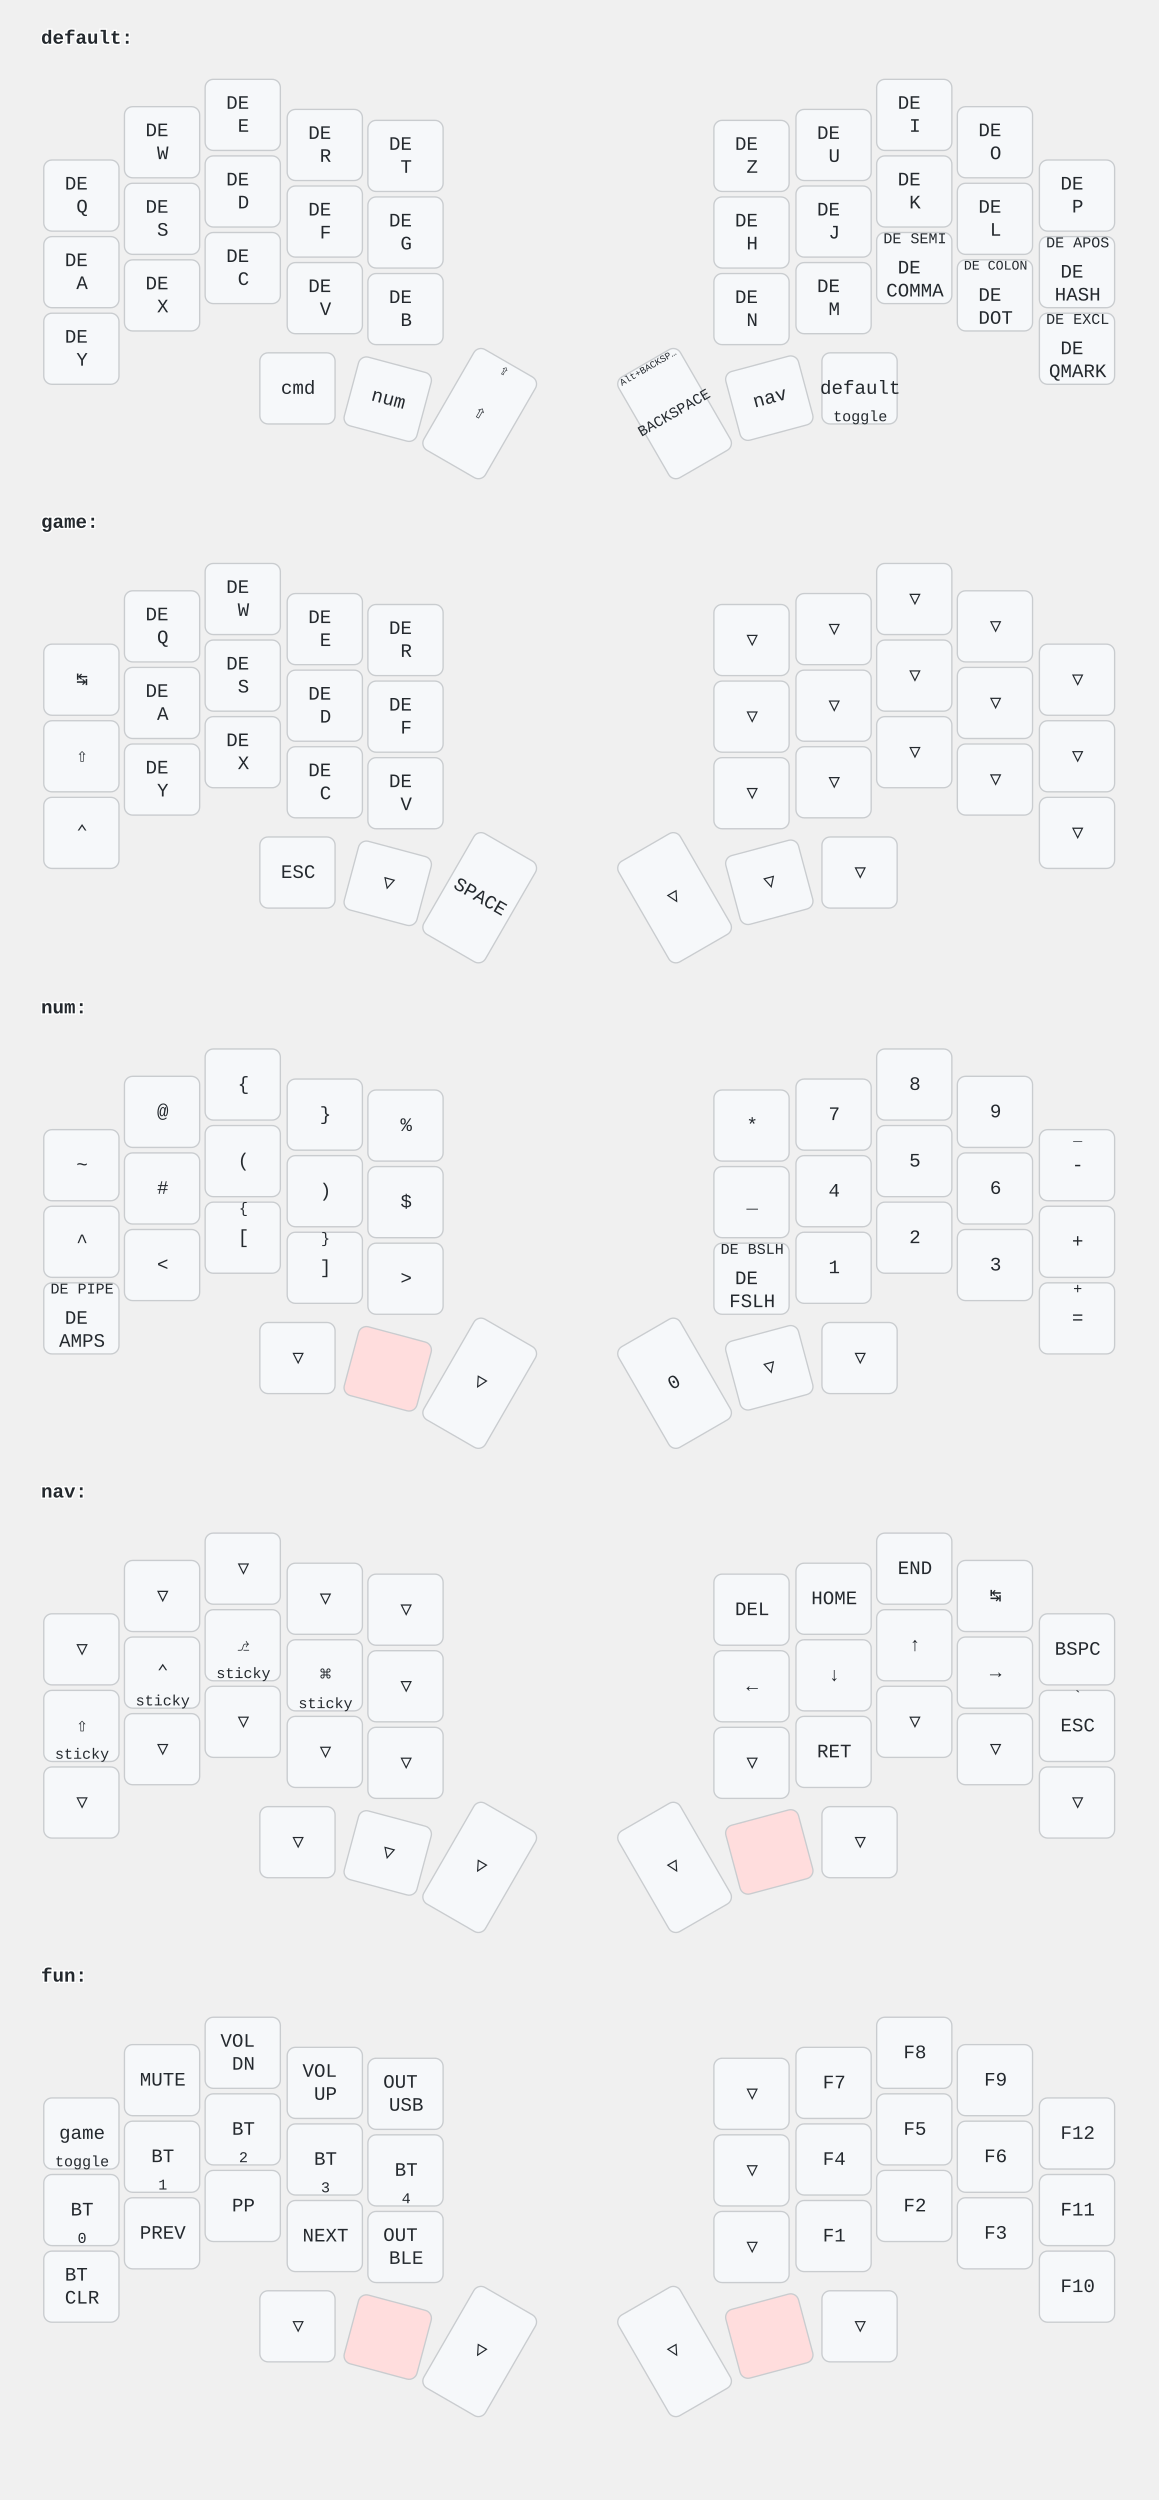
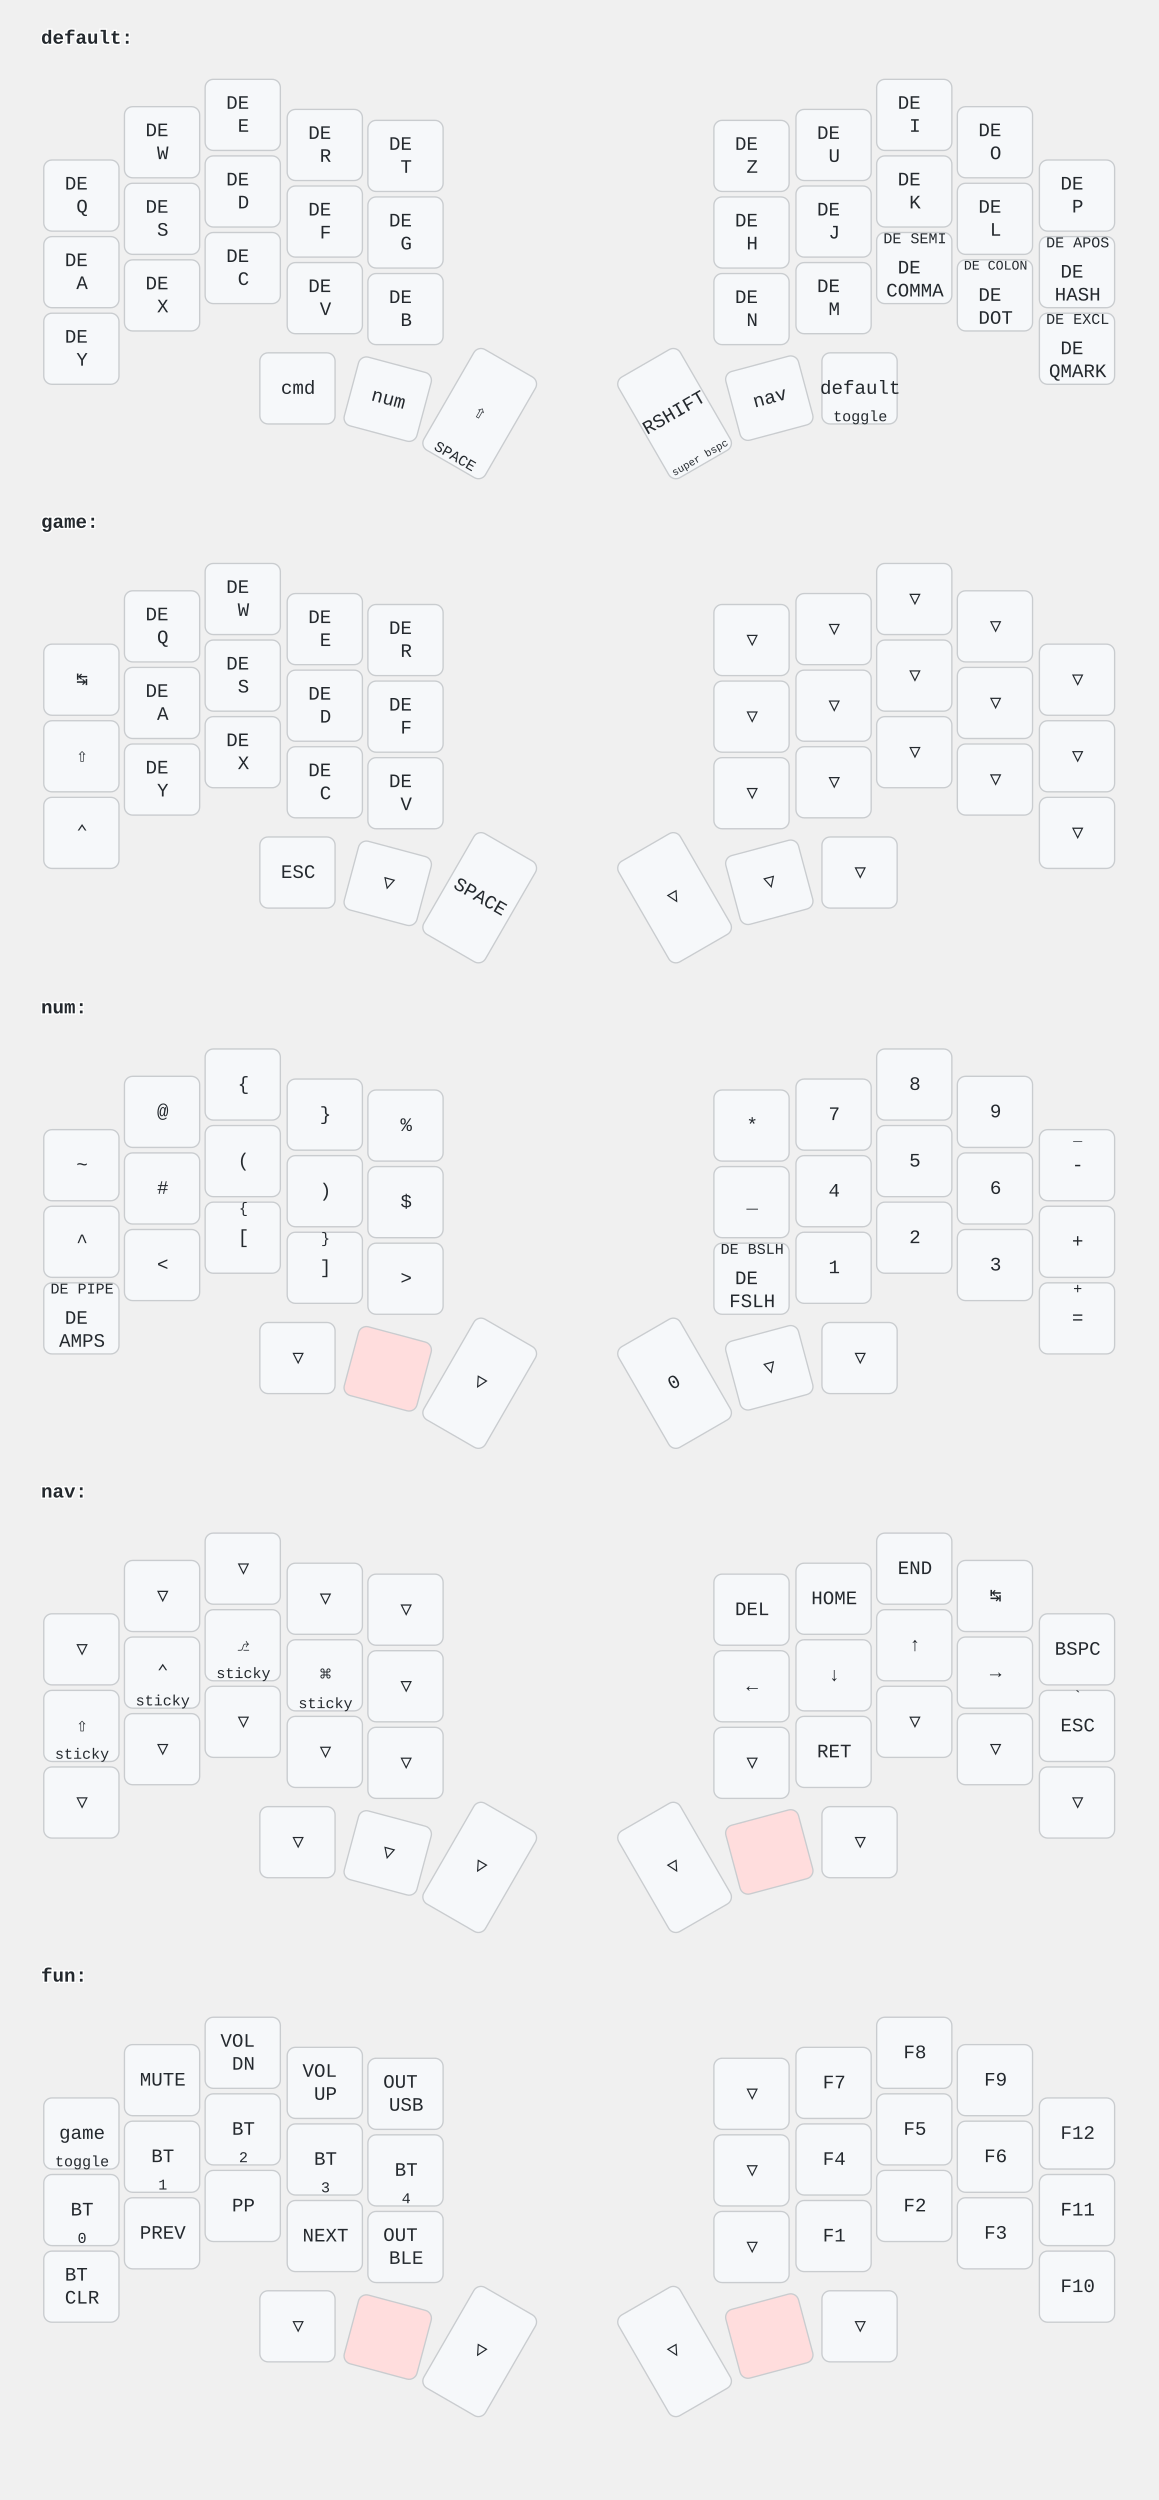
<svg xmlns="http://www.w3.org/2000/svg" width="847" height="1828" viewBox="0 0 847 1828" class="keymap">
  <style>/* font and background color specifications */
svg {
    font-family: SFMono-Regular,Consolas,Liberation Mono,Menlo,monospace;
    font-size: 14px;
    font-kerning: normal;
    text-rendering: optimizeLegibility;
    fill: #24292e;
}

/* default key styling */
rect {
    fill: #f6f8fa;
    stroke: #c9cccf;
    stroke-width: 1;
}

/* color accent for combo boxes */
rect.combo {
    fill: #cdf;
}

/* color accent for held keys */
rect.held, rect.combo.held {
    fill: #fdd;
}

/* color accent for ghost (optional) keys */
rect.ghost, rect.combo.ghost {
    fill: #ddd;
}

text {
    text-anchor: middle;
    dominant-baseline: middle;
}

/* styling for layer labels */
text.label {
    font-weight: bold;
    text-anchor: start;
    stroke: white;
    stroke-width: 2;
    paint-order: stroke;
}

/* styling for combo tap, and key hold/shifted label text */
text.combo, text.hold, text.shifted {
    font-size: 11px;
}

text.hold {
    text-anchor: middle;
    dominant-baseline: auto;
}

text.shifted {
    text-anchor: middle;
    dominant-baseline: hanging;
}

/* styling for hold/shifted label text in combo box */
text.combo.hold, text.combo.shifted {
    font-size: 8px;
}

/* styling for combo dendrons */
path {
    stroke-width: 1;
    stroke: gray;
    fill: none;
}
</style>
  <g transform="translate(30, 0)" class="layer-default">
    <text x="0" y="28" class="label" id="default">default:</text>
    <g transform="translate(0, 56)">
      <g transform="translate(30, 87)" class="key keypos-0">
        <rect rx="6" ry="6" x="-28" y="-26" width="55" height="52" class="key" />
        <text x="0" y="0" class="key tap">
          <tspan x="0" dy="-0.6em">DE</tspan>
          <tspan x="0" dy="1.2em">Q</tspan>
        </text>
      </g>
      <g transform="translate(89, 48)" class="key keypos-1">
        <rect rx="6" ry="6" x="-28" y="-26" width="55" height="52" class="key" />
        <text x="0" y="0" class="key tap">
          <tspan x="0" dy="-0.6em">DE</tspan>
          <tspan x="0" dy="1.2em">W</tspan>
        </text>
      </g>
      <g transform="translate(148, 28)" class="key keypos-2">
        <rect rx="6" ry="6" x="-28" y="-26" width="55" height="52" class="key" />
        <text x="0" y="0" class="key tap">
          <tspan x="0" dy="-0.6em">DE</tspan>
          <tspan x="0" dy="1.2em">E</tspan>
        </text>
      </g>
      <g transform="translate(208, 50)" class="key keypos-3">
        <rect rx="6" ry="6" x="-28" y="-26" width="55" height="52" class="key" />
        <text x="0" y="0" class="key tap">
          <tspan x="0" dy="-0.6em">DE</tspan>
          <tspan x="0" dy="1.2em">R</tspan>
        </text>
      </g>
      <g transform="translate(267, 58)" class="key keypos-4">
        <rect rx="6" ry="6" x="-28" y="-26" width="55" height="52" class="key" />
        <text x="0" y="0" class="key tap">
          <tspan x="0" dy="-0.6em">DE</tspan>
          <tspan x="0" dy="1.2em">T</tspan>
        </text>
      </g>
      <g transform="translate(520, 58)" class="key keypos-5">
        <rect rx="6" ry="6" x="-28" y="-26" width="55" height="52" class="key" />
        <text x="0" y="0" class="key tap">
          <tspan x="0" dy="-0.6em">DE</tspan>
          <tspan x="0" dy="1.2em">Z</tspan>
        </text>
      </g>
      <g transform="translate(580, 50)" class="key keypos-6">
        <rect rx="6" ry="6" x="-28" y="-26" width="55" height="52" class="key" />
        <text x="0" y="0" class="key tap">
          <tspan x="0" dy="-0.6em">DE</tspan>
          <tspan x="0" dy="1.2em">U</tspan>
        </text>
      </g>
      <g transform="translate(639, 28)" class="key keypos-7">
        <rect rx="6" ry="6" x="-28" y="-26" width="55" height="52" class="key" />
        <text x="0" y="0" class="key tap">
          <tspan x="0" dy="-0.6em">DE</tspan>
          <tspan x="0" dy="1.2em">I</tspan>
        </text>
      </g>
      <g transform="translate(698, 48)" class="key keypos-8">
        <rect rx="6" ry="6" x="-28" y="-26" width="55" height="52" class="key" />
        <text x="0" y="0" class="key tap">
          <tspan x="0" dy="-0.6em">DE</tspan>
          <tspan x="0" dy="1.2em">O</tspan>
        </text>
      </g>
      <g transform="translate(758, 87)" class="key keypos-9">
        <rect rx="6" ry="6" x="-28" y="-26" width="55" height="52" class="key" />
        <text x="0" y="0" class="key tap">
          <tspan x="0" dy="-0.6em">DE</tspan>
          <tspan x="0" dy="1.2em">P</tspan>
        </text>
      </g>
      <g transform="translate(30, 143)" class="key keypos-10">
        <rect rx="6" ry="6" x="-28" y="-26" width="55" height="52" class="key" />
        <text x="0" y="0" class="key tap">
          <tspan x="0" dy="-0.6em">DE</tspan>
          <tspan x="0" dy="1.2em">A</tspan>
        </text>
      </g>
      <g transform="translate(89, 104)" class="key keypos-11">
        <rect rx="6" ry="6" x="-28" y="-26" width="55" height="52" class="key" />
        <text x="0" y="0" class="key tap">
          <tspan x="0" dy="-0.6em">DE</tspan>
          <tspan x="0" dy="1.2em">S</tspan>
        </text>
      </g>
      <g transform="translate(148, 84)" class="key keypos-12">
        <rect rx="6" ry="6" x="-28" y="-26" width="55" height="52" class="key" />
        <text x="0" y="0" class="key tap">
          <tspan x="0" dy="-0.6em">DE</tspan>
          <tspan x="0" dy="1.2em">D</tspan>
        </text>
      </g>
      <g transform="translate(208, 106)" class="key keypos-13">
        <rect rx="6" ry="6" x="-28" y="-26" width="55" height="52" class="key" />
        <text x="0" y="0" class="key tap">
          <tspan x="0" dy="-0.6em">DE</tspan>
          <tspan x="0" dy="1.2em">F</tspan>
        </text>
      </g>
      <g transform="translate(267, 114)" class="key keypos-14">
        <rect rx="6" ry="6" x="-28" y="-26" width="55" height="52" class="key" />
        <text x="0" y="0" class="key tap">
          <tspan x="0" dy="-0.6em">DE</tspan>
          <tspan x="0" dy="1.2em">G</tspan>
        </text>
      </g>
      <g transform="translate(520, 114)" class="key keypos-15">
        <rect rx="6" ry="6" x="-28" y="-26" width="55" height="52" class="key" />
        <text x="0" y="0" class="key tap">
          <tspan x="0" dy="-0.6em">DE</tspan>
          <tspan x="0" dy="1.2em">H</tspan>
        </text>
      </g>
      <g transform="translate(580, 106)" class="key keypos-16">
        <rect rx="6" ry="6" x="-28" y="-26" width="55" height="52" class="key" />
        <text x="0" y="0" class="key tap">
          <tspan x="0" dy="-0.6em">DE</tspan>
          <tspan x="0" dy="1.2em">J</tspan>
        </text>
      </g>
      <g transform="translate(639, 84)" class="key keypos-17">
        <rect rx="6" ry="6" x="-28" y="-26" width="55" height="52" class="key" />
        <text x="0" y="0" class="key tap">
          <tspan x="0" dy="-0.6em">DE</tspan>
          <tspan x="0" dy="1.2em">K</tspan>
        </text>
      </g>
      <g transform="translate(698, 104)" class="key keypos-18">
        <rect rx="6" ry="6" x="-28" y="-26" width="55" height="52" class="key" />
        <text x="0" y="0" class="key tap">
          <tspan x="0" dy="-0.6em">DE</tspan>
          <tspan x="0" dy="1.2em">L</tspan>
        </text>
      </g>
      <g transform="translate(758, 143)" class="key keypos-19">
        <rect rx="6" ry="6" x="-28" y="-26" width="55" height="52" class="key" />
        <text x="0" y="0" class="key tap">
          <tspan x="0" dy="-0.0em">DE</tspan>
          <tspan x="0" dy="1.2em">HASH</tspan>
        </text>
        <text x="0" y="-24" class="key shifted">DE APOS</text>
      </g>
      <g transform="translate(30, 199)" class="key keypos-20">
        <rect rx="6" ry="6" x="-28" y="-26" width="55" height="52" class="key" />
        <text x="0" y="0" class="key tap">
          <tspan x="0" dy="-0.6em">DE</tspan>
          <tspan x="0" dy="1.2em">Y</tspan>
        </text>
      </g>
      <g transform="translate(89, 160)" class="key keypos-21">
        <rect rx="6" ry="6" x="-28" y="-26" width="55" height="52" class="key" />
        <text x="0" y="0" class="key tap">
          <tspan x="0" dy="-0.6em">DE</tspan>
          <tspan x="0" dy="1.2em">X</tspan>
        </text>
      </g>
      <g transform="translate(148, 140)" class="key keypos-22">
        <rect rx="6" ry="6" x="-28" y="-26" width="55" height="52" class="key" />
        <text x="0" y="0" class="key tap">
          <tspan x="0" dy="-0.6em">DE</tspan>
          <tspan x="0" dy="1.2em">C</tspan>
        </text>
      </g>
      <g transform="translate(208, 162)" class="key keypos-23">
        <rect rx="6" ry="6" x="-28" y="-26" width="55" height="52" class="key" />
        <text x="0" y="0" class="key tap">
          <tspan x="0" dy="-0.6em">DE</tspan>
          <tspan x="0" dy="1.2em">V</tspan>
        </text>
      </g>
      <g transform="translate(267, 170)" class="key keypos-24">
        <rect rx="6" ry="6" x="-28" y="-26" width="55" height="52" class="key" />
        <text x="0" y="0" class="key tap">
          <tspan x="0" dy="-0.6em">DE</tspan>
          <tspan x="0" dy="1.2em">B</tspan>
        </text>
      </g>
      <g transform="translate(520, 170)" class="key keypos-25">
        <rect rx="6" ry="6" x="-28" y="-26" width="55" height="52" class="key" />
        <text x="0" y="0" class="key tap">
          <tspan x="0" dy="-0.6em">DE</tspan>
          <tspan x="0" dy="1.2em">N</tspan>
        </text>
      </g>
      <g transform="translate(580, 162)" class="key keypos-26">
        <rect rx="6" ry="6" x="-28" y="-26" width="55" height="52" class="key" />
        <text x="0" y="0" class="key tap">
          <tspan x="0" dy="-0.6em">DE</tspan>
          <tspan x="0" dy="1.2em">M</tspan>
        </text>
      </g>
      <g transform="translate(639, 140)" class="key keypos-27">
        <rect rx="6" ry="6" x="-28" y="-26" width="55" height="52" class="key" />
        <text x="0" y="0" class="key tap">
          <tspan x="0" dy="-0.0em">DE</tspan>
          <tspan x="0" dy="1.2em">COMMA</tspan>
        </text>
        <text x="0" y="-24" class="key shifted">DE SEMI</text>
      </g>
      <g transform="translate(698, 160)" class="key keypos-28">
        <rect rx="6" ry="6" x="-28" y="-26" width="55" height="52" class="key" />
        <text x="0" y="0" class="key tap">
          <tspan x="0" dy="-0.0em">DE</tspan>
          <tspan x="0" dy="1.2em">DOT</tspan>
        </text>
        <text x="0" y="-24" class="key shifted">
          <tspan style="font-size: 88%">DE COLON</tspan>
        </text>
      </g>
      <g transform="translate(758, 199)" class="key keypos-29">
        <rect rx="6" ry="6" x="-28" y="-26" width="55" height="52" class="key" />
        <text x="0" y="0" class="key tap">
          <tspan x="0" dy="-0.0em">DE</tspan>
          <tspan x="0" dy="1.2em">QMARK</tspan>
        </text>
        <text x="0" y="-24" class="key shifted">DE EXCL</text>
      </g>
      <g transform="translate(188, 228)" class="key keypos-30">
        <rect rx="6" ry="6" x="-28" y="-26" width="55" height="52" class="key" />
        <text x="0" y="0" class="key tap">cmd</text>
      </g>
      <g transform="translate(254, 236) rotate(15.0)" class="key keypos-31">
        <rect rx="6" ry="6" x="-28" y="-26" width="55" height="52" class="key" />
        <a href="#num">
          <text x="0" y="0" class="key tap layer-activator">num</text>
        </a>
      </g>
      <g transform="translate(321, 246) rotate(30.0)" class="key keypos-32">
        <rect rx="6" ry="6" x="-26" y="-42" width="52" height="85" class="key" />
        <text x="0" y="0" class="key tap">⇧</text>
-         <text x="0" y="-40" class="key shifted">⇪</text>
+         <text x="0" y="40" class="key hold">SPACE</text>
      </g>
      <g transform="translate(463, 246) rotate(-30.0)" class="key keypos-33">
        <rect rx="6" ry="6" x="-26" y="-42" width="52" height="85" class="key" />
-         <text x="0" y="0" class="key tap">
-           <tspan style="font-size: 78%">BACKSPACE</tspan>
-         </text>
-         <text x="0" y="-40" class="key shifted">
-           <tspan style="font-size: 64%">Alt+BACKSP…</tspan>
+         <text x="0" y="0" class="key tap">RSHIFT</text>
+         <text x="0" y="40" class="key hold">
+           <tspan style="font-size: 70%">super bspc</tspan>
        </text>
      </g>
      <g transform="translate(533, 235) rotate(-15.0)" class="key keypos-34">
        <rect rx="6" ry="6" x="-28" y="-26" width="55" height="52" class="key" />
        <a href="#nav">
          <text x="0" y="0" class="key tap layer-activator">nav</text>
        </a>
      </g>
      <g transform="translate(599, 228)" class="key keypos-35">
        <rect rx="6" ry="6" x="-28" y="-26" width="55" height="52" class="key" />
        <a href="#default">
          <text x="0" y="0" class="key tap layer-activator">default</text>
        </a>
        <text x="0" y="24" class="key hold">toggle</text>
      </g>
    </g>
  </g>
  <g transform="translate(30, 354)" class="layer-game">
    <text x="0" y="28" class="label" id="game">game:</text>
    <g transform="translate(0, 56)">
      <g transform="translate(30, 87)" class="key keypos-0">
        <rect rx="6" ry="6" x="-28" y="-26" width="55" height="52" class="key" />
        <text x="0" y="0" class="key tap">↹</text>
      </g>
      <g transform="translate(89, 48)" class="key keypos-1">
        <rect rx="6" ry="6" x="-28" y="-26" width="55" height="52" class="key" />
        <text x="0" y="0" class="key tap">
          <tspan x="0" dy="-0.6em">DE</tspan>
          <tspan x="0" dy="1.2em">Q</tspan>
        </text>
      </g>
      <g transform="translate(148, 28)" class="key keypos-2">
        <rect rx="6" ry="6" x="-28" y="-26" width="55" height="52" class="key" />
        <text x="0" y="0" class="key tap">
          <tspan x="0" dy="-0.6em">DE</tspan>
          <tspan x="0" dy="1.2em">W</tspan>
        </text>
      </g>
      <g transform="translate(208, 50)" class="key keypos-3">
        <rect rx="6" ry="6" x="-28" y="-26" width="55" height="52" class="key" />
        <text x="0" y="0" class="key tap">
          <tspan x="0" dy="-0.6em">DE</tspan>
          <tspan x="0" dy="1.2em">E</tspan>
        </text>
      </g>
      <g transform="translate(267, 58)" class="key keypos-4">
        <rect rx="6" ry="6" x="-28" y="-26" width="55" height="52" class="key" />
        <text x="0" y="0" class="key tap">
          <tspan x="0" dy="-0.6em">DE</tspan>
          <tspan x="0" dy="1.2em">R</tspan>
        </text>
      </g>
      <g transform="translate(520, 58)" class="key trans keypos-5">
        <rect rx="6" ry="6" x="-28" y="-26" width="55" height="52" class="key trans" />
        <text x="0" y="0" class="key trans tap">▽</text>
      </g>
      <g transform="translate(580, 50)" class="key trans keypos-6">
        <rect rx="6" ry="6" x="-28" y="-26" width="55" height="52" class="key trans" />
        <text x="0" y="0" class="key trans tap">▽</text>
      </g>
      <g transform="translate(639, 28)" class="key trans keypos-7">
        <rect rx="6" ry="6" x="-28" y="-26" width="55" height="52" class="key trans" />
        <text x="0" y="0" class="key trans tap">▽</text>
      </g>
      <g transform="translate(698, 48)" class="key trans keypos-8">
        <rect rx="6" ry="6" x="-28" y="-26" width="55" height="52" class="key trans" />
        <text x="0" y="0" class="key trans tap">▽</text>
      </g>
      <g transform="translate(758, 87)" class="key trans keypos-9">
        <rect rx="6" ry="6" x="-28" y="-26" width="55" height="52" class="key trans" />
        <text x="0" y="0" class="key trans tap">▽</text>
      </g>
      <g transform="translate(30, 143)" class="key keypos-10">
        <rect rx="6" ry="6" x="-28" y="-26" width="55" height="52" class="key" />
        <text x="0" y="0" class="key tap">⇧</text>
      </g>
      <g transform="translate(89, 104)" class="key keypos-11">
        <rect rx="6" ry="6" x="-28" y="-26" width="55" height="52" class="key" />
        <text x="0" y="0" class="key tap">
          <tspan x="0" dy="-0.6em">DE</tspan>
          <tspan x="0" dy="1.2em">A</tspan>
        </text>
      </g>
      <g transform="translate(148, 84)" class="key keypos-12">
        <rect rx="6" ry="6" x="-28" y="-26" width="55" height="52" class="key" />
        <text x="0" y="0" class="key tap">
          <tspan x="0" dy="-0.6em">DE</tspan>
          <tspan x="0" dy="1.2em">S</tspan>
        </text>
      </g>
      <g transform="translate(208, 106)" class="key keypos-13">
        <rect rx="6" ry="6" x="-28" y="-26" width="55" height="52" class="key" />
        <text x="0" y="0" class="key tap">
          <tspan x="0" dy="-0.6em">DE</tspan>
          <tspan x="0" dy="1.2em">D</tspan>
        </text>
      </g>
      <g transform="translate(267, 114)" class="key keypos-14">
        <rect rx="6" ry="6" x="-28" y="-26" width="55" height="52" class="key" />
        <text x="0" y="0" class="key tap">
          <tspan x="0" dy="-0.6em">DE</tspan>
          <tspan x="0" dy="1.2em">F</tspan>
        </text>
      </g>
      <g transform="translate(520, 114)" class="key trans keypos-15">
        <rect rx="6" ry="6" x="-28" y="-26" width="55" height="52" class="key trans" />
        <text x="0" y="0" class="key trans tap">▽</text>
      </g>
      <g transform="translate(580, 106)" class="key trans keypos-16">
        <rect rx="6" ry="6" x="-28" y="-26" width="55" height="52" class="key trans" />
        <text x="0" y="0" class="key trans tap">▽</text>
      </g>
      <g transform="translate(639, 84)" class="key trans keypos-17">
        <rect rx="6" ry="6" x="-28" y="-26" width="55" height="52" class="key trans" />
        <text x="0" y="0" class="key trans tap">▽</text>
      </g>
      <g transform="translate(698, 104)" class="key trans keypos-18">
        <rect rx="6" ry="6" x="-28" y="-26" width="55" height="52" class="key trans" />
        <text x="0" y="0" class="key trans tap">▽</text>
      </g>
      <g transform="translate(758, 143)" class="key trans keypos-19">
        <rect rx="6" ry="6" x="-28" y="-26" width="55" height="52" class="key trans" />
        <text x="0" y="0" class="key trans tap">▽</text>
      </g>
      <g transform="translate(30, 199)" class="key keypos-20">
        <rect rx="6" ry="6" x="-28" y="-26" width="55" height="52" class="key" />
        <text x="0" y="0" class="key tap">⌃</text>
      </g>
      <g transform="translate(89, 160)" class="key keypos-21">
        <rect rx="6" ry="6" x="-28" y="-26" width="55" height="52" class="key" />
        <text x="0" y="0" class="key tap">
          <tspan x="0" dy="-0.6em">DE</tspan>
          <tspan x="0" dy="1.2em">Y</tspan>
        </text>
      </g>
      <g transform="translate(148, 140)" class="key keypos-22">
        <rect rx="6" ry="6" x="-28" y="-26" width="55" height="52" class="key" />
        <text x="0" y="0" class="key tap">
          <tspan x="0" dy="-0.6em">DE</tspan>
          <tspan x="0" dy="1.2em">X</tspan>
        </text>
      </g>
      <g transform="translate(208, 162)" class="key keypos-23">
        <rect rx="6" ry="6" x="-28" y="-26" width="55" height="52" class="key" />
        <text x="0" y="0" class="key tap">
          <tspan x="0" dy="-0.6em">DE</tspan>
          <tspan x="0" dy="1.2em">C</tspan>
        </text>
      </g>
      <g transform="translate(267, 170)" class="key keypos-24">
        <rect rx="6" ry="6" x="-28" y="-26" width="55" height="52" class="key" />
        <text x="0" y="0" class="key tap">
          <tspan x="0" dy="-0.6em">DE</tspan>
          <tspan x="0" dy="1.2em">V</tspan>
        </text>
      </g>
      <g transform="translate(520, 170)" class="key trans keypos-25">
        <rect rx="6" ry="6" x="-28" y="-26" width="55" height="52" class="key trans" />
        <text x="0" y="0" class="key trans tap">▽</text>
      </g>
      <g transform="translate(580, 162)" class="key trans keypos-26">
        <rect rx="6" ry="6" x="-28" y="-26" width="55" height="52" class="key trans" />
        <text x="0" y="0" class="key trans tap">▽</text>
      </g>
      <g transform="translate(639, 140)" class="key trans keypos-27">
        <rect rx="6" ry="6" x="-28" y="-26" width="55" height="52" class="key trans" />
        <text x="0" y="0" class="key trans tap">▽</text>
      </g>
      <g transform="translate(698, 160)" class="key trans keypos-28">
        <rect rx="6" ry="6" x="-28" y="-26" width="55" height="52" class="key trans" />
        <text x="0" y="0" class="key trans tap">▽</text>
      </g>
      <g transform="translate(758, 199)" class="key trans keypos-29">
        <rect rx="6" ry="6" x="-28" y="-26" width="55" height="52" class="key trans" />
        <text x="0" y="0" class="key trans tap">▽</text>
      </g>
      <g transform="translate(188, 228)" class="key keypos-30">
        <rect rx="6" ry="6" x="-28" y="-26" width="55" height="52" class="key" />
        <text x="0" y="0" class="key tap">ESC</text>
      </g>
      <g transform="translate(254, 236) rotate(15.0)" class="key trans keypos-31">
        <rect rx="6" ry="6" x="-28" y="-26" width="55" height="52" class="key trans" />
        <text x="0" y="0" class="key trans tap">▽</text>
      </g>
      <g transform="translate(321, 246) rotate(30.0)" class="key keypos-32">
        <rect rx="6" ry="6" x="-26" y="-42" width="52" height="85" class="key" />
        <text x="0" y="0" class="key tap">SPACE</text>
      </g>
      <g transform="translate(463, 246) rotate(-30.0)" class="key trans keypos-33">
        <rect rx="6" ry="6" x="-26" y="-42" width="52" height="85" class="key trans" />
        <text x="0" y="0" class="key trans tap">▽</text>
      </g>
      <g transform="translate(533, 235) rotate(-15.0)" class="key trans keypos-34">
        <rect rx="6" ry="6" x="-28" y="-26" width="55" height="52" class="key trans" />
        <text x="0" y="0" class="key trans tap">▽</text>
      </g>
      <g transform="translate(599, 228)" class="key trans keypos-35">
        <rect rx="6" ry="6" x="-28" y="-26" width="55" height="52" class="key trans" />
        <text x="0" y="0" class="key trans tap">▽</text>
      </g>
    </g>
  </g>
  <g transform="translate(30, 709)" class="layer-num">
    <text x="0" y="28" class="label" id="num">num:</text>
    <g transform="translate(0, 56)">
      <g transform="translate(30, 87)" class="key keypos-0">
        <rect rx="6" ry="6" x="-28" y="-26" width="55" height="52" class="key" />
        <text x="0" y="0" class="key tap">~</text>
      </g>
      <g transform="translate(89, 48)" class="key keypos-1">
        <rect rx="6" ry="6" x="-28" y="-26" width="55" height="52" class="key" />
        <text x="0" y="0" class="key tap">@</text>
      </g>
      <g transform="translate(148, 28)" class="key keypos-2">
        <rect rx="6" ry="6" x="-28" y="-26" width="55" height="52" class="key" />
        <text x="0" y="0" class="key tap">{</text>
      </g>
      <g transform="translate(208, 50)" class="key keypos-3">
        <rect rx="6" ry="6" x="-28" y="-26" width="55" height="52" class="key" />
        <text x="0" y="0" class="key tap">}</text>
      </g>
      <g transform="translate(267, 58)" class="key keypos-4">
        <rect rx="6" ry="6" x="-28" y="-26" width="55" height="52" class="key" />
        <text x="0" y="0" class="key tap">%</text>
      </g>
      <g transform="translate(520, 58)" class="key keypos-5">
        <rect rx="6" ry="6" x="-28" y="-26" width="55" height="52" class="key" />
        <text x="0" y="0" class="key tap">*</text>
      </g>
      <g transform="translate(580, 50)" class="key keypos-6">
        <rect rx="6" ry="6" x="-28" y="-26" width="55" height="52" class="key" />
        <text x="0" y="0" class="key tap">7</text>
      </g>
      <g transform="translate(639, 28)" class="key keypos-7">
        <rect rx="6" ry="6" x="-28" y="-26" width="55" height="52" class="key" />
        <text x="0" y="0" class="key tap">8</text>
      </g>
      <g transform="translate(698, 48)" class="key keypos-8">
        <rect rx="6" ry="6" x="-28" y="-26" width="55" height="52" class="key" />
        <text x="0" y="0" class="key tap">9</text>
      </g>
      <g transform="translate(758, 87)" class="key keypos-9">
        <rect rx="6" ry="6" x="-28" y="-26" width="55" height="52" class="key" />
        <text x="0" y="0" class="key tap">-</text>
        <text x="0" y="-24" class="key shifted">_</text>
      </g>
      <g transform="translate(30, 143)" class="key keypos-10">
        <rect rx="6" ry="6" x="-28" y="-26" width="55" height="52" class="key" />
        <text x="0" y="0" class="key tap">^</text>
      </g>
      <g transform="translate(89, 104)" class="key keypos-11">
        <rect rx="6" ry="6" x="-28" y="-26" width="55" height="52" class="key" />
        <text x="0" y="0" class="key tap">#</text>
      </g>
      <g transform="translate(148, 84)" class="key keypos-12">
        <rect rx="6" ry="6" x="-28" y="-26" width="55" height="52" class="key" />
        <text x="0" y="0" class="key tap">(</text>
      </g>
      <g transform="translate(208, 106)" class="key keypos-13">
        <rect rx="6" ry="6" x="-28" y="-26" width="55" height="52" class="key" />
        <text x="0" y="0" class="key tap">)</text>
      </g>
      <g transform="translate(267, 114)" class="key keypos-14">
        <rect rx="6" ry="6" x="-28" y="-26" width="55" height="52" class="key" />
        <text x="0" y="0" class="key tap">$</text>
      </g>
      <g transform="translate(520, 114)" class="key keypos-15">
        <rect rx="6" ry="6" x="-28" y="-26" width="55" height="52" class="key" />
        <text x="0" y="0" class="key tap">_</text>
      </g>
      <g transform="translate(580, 106)" class="key keypos-16">
        <rect rx="6" ry="6" x="-28" y="-26" width="55" height="52" class="key" />
        <text x="0" y="0" class="key tap">4</text>
      </g>
      <g transform="translate(639, 84)" class="key keypos-17">
        <rect rx="6" ry="6" x="-28" y="-26" width="55" height="52" class="key" />
        <text x="0" y="0" class="key tap">5</text>
      </g>
      <g transform="translate(698, 104)" class="key keypos-18">
        <rect rx="6" ry="6" x="-28" y="-26" width="55" height="52" class="key" />
        <text x="0" y="0" class="key tap">6</text>
      </g>
      <g transform="translate(758, 143)" class="key keypos-19">
        <rect rx="6" ry="6" x="-28" y="-26" width="55" height="52" class="key" />
        <text x="0" y="0" class="key tap">+</text>
      </g>
      <g transform="translate(30, 199)" class="key keypos-20">
        <rect rx="6" ry="6" x="-28" y="-26" width="55" height="52" class="key" />
        <text x="0" y="0" class="key tap">
          <tspan x="0" dy="-0.0em">DE</tspan>
          <tspan x="0" dy="1.2em">AMPS</tspan>
        </text>
        <text x="0" y="-24" class="key shifted">DE PIPE</text>
      </g>
      <g transform="translate(89, 160)" class="key keypos-21">
        <rect rx="6" ry="6" x="-28" y="-26" width="55" height="52" class="key" />
        <text x="0" y="0" class="key tap">&lt;</text>
      </g>
      <g transform="translate(148, 140)" class="key keypos-22">
        <rect rx="6" ry="6" x="-28" y="-26" width="55" height="52" class="key" />
        <text x="0" y="0" class="key tap">[</text>
        <text x="0" y="-24" class="key shifted">{</text>
      </g>
      <g transform="translate(208, 162)" class="key keypos-23">
        <rect rx="6" ry="6" x="-28" y="-26" width="55" height="52" class="key" />
        <text x="0" y="0" class="key tap">]</text>
        <text x="0" y="-24" class="key shifted">}</text>
      </g>
      <g transform="translate(267, 170)" class="key keypos-24">
        <rect rx="6" ry="6" x="-28" y="-26" width="55" height="52" class="key" />
        <text x="0" y="0" class="key tap">&gt;</text>
      </g>
      <g transform="translate(520, 170)" class="key keypos-25">
        <rect rx="6" ry="6" x="-28" y="-26" width="55" height="52" class="key" />
        <text x="0" y="0" class="key tap">
          <tspan x="0" dy="-0.0em">DE</tspan>
          <tspan x="0" dy="1.2em">FSLH</tspan>
        </text>
        <text x="0" y="-24" class="key shifted">DE BSLH</text>
      </g>
      <g transform="translate(580, 162)" class="key keypos-26">
        <rect rx="6" ry="6" x="-28" y="-26" width="55" height="52" class="key" />
        <text x="0" y="0" class="key tap">1</text>
      </g>
      <g transform="translate(639, 140)" class="key keypos-27">
        <rect rx="6" ry="6" x="-28" y="-26" width="55" height="52" class="key" />
        <text x="0" y="0" class="key tap">2</text>
      </g>
      <g transform="translate(698, 160)" class="key keypos-28">
        <rect rx="6" ry="6" x="-28" y="-26" width="55" height="52" class="key" />
        <text x="0" y="0" class="key tap">3</text>
      </g>
      <g transform="translate(758, 199)" class="key keypos-29">
        <rect rx="6" ry="6" x="-28" y="-26" width="55" height="52" class="key" />
        <text x="0" y="0" class="key tap">=</text>
        <text x="0" y="-24" class="key shifted">+</text>
      </g>
      <g transform="translate(188, 228)" class="key trans keypos-30">
        <rect rx="6" ry="6" x="-28" y="-26" width="55" height="52" class="key trans" />
        <text x="0" y="0" class="key trans tap">▽</text>
      </g>
      <g transform="translate(254, 236) rotate(15.0)" class="key held keypos-31">
        <rect rx="6" ry="6" x="-28" y="-26" width="55" height="52" class="key held" />
      </g>
      <g transform="translate(321, 246) rotate(30.0)" class="key trans keypos-32">
        <rect rx="6" ry="6" x="-26" y="-42" width="52" height="85" class="key trans" />
        <text x="0" y="0" class="key trans tap">▽</text>
      </g>
      <g transform="translate(463, 246) rotate(-30.0)" class="key keypos-33">
        <rect rx="6" ry="6" x="-26" y="-42" width="52" height="85" class="key" />
        <text x="0" y="0" class="key tap">0</text>
      </g>
      <g transform="translate(533, 235) rotate(-15.0)" class="key trans keypos-34">
        <rect rx="6" ry="6" x="-28" y="-26" width="55" height="52" class="key trans" />
        <text x="0" y="0" class="key trans tap">▽</text>
      </g>
      <g transform="translate(599, 228)" class="key trans keypos-35">
        <rect rx="6" ry="6" x="-28" y="-26" width="55" height="52" class="key trans" />
        <text x="0" y="0" class="key trans tap">▽</text>
      </g>
    </g>
  </g>
  <g transform="translate(30, 1063)" class="layer-nav">
    <text x="0" y="28" class="label" id="nav">nav:</text>
    <g transform="translate(0, 56)">
      <g transform="translate(30, 87)" class="key trans keypos-0">
        <rect rx="6" ry="6" x="-28" y="-26" width="55" height="52" class="key trans" />
        <text x="0" y="0" class="key trans tap">▽</text>
      </g>
      <g transform="translate(89, 48)" class="key trans keypos-1">
        <rect rx="6" ry="6" x="-28" y="-26" width="55" height="52" class="key trans" />
        <text x="0" y="0" class="key trans tap">▽</text>
      </g>
      <g transform="translate(148, 28)" class="key trans keypos-2">
        <rect rx="6" ry="6" x="-28" y="-26" width="55" height="52" class="key trans" />
        <text x="0" y="0" class="key trans tap">▽</text>
      </g>
      <g transform="translate(208, 50)" class="key trans keypos-3">
        <rect rx="6" ry="6" x="-28" y="-26" width="55" height="52" class="key trans" />
        <text x="0" y="0" class="key trans tap">▽</text>
      </g>
      <g transform="translate(267, 58)" class="key trans keypos-4">
        <rect rx="6" ry="6" x="-28" y="-26" width="55" height="52" class="key trans" />
        <text x="0" y="0" class="key trans tap">▽</text>
      </g>
      <g transform="translate(520, 58)" class="key keypos-5">
        <rect rx="6" ry="6" x="-28" y="-26" width="55" height="52" class="key" />
        <text x="0" y="0" class="key tap">DEL</text>
      </g>
      <g transform="translate(580, 50)" class="key keypos-6">
        <rect rx="6" ry="6" x="-28" y="-26" width="55" height="52" class="key" />
        <text x="0" y="0" class="key tap">HOME</text>
      </g>
      <g transform="translate(639, 28)" class="key keypos-7">
        <rect rx="6" ry="6" x="-28" y="-26" width="55" height="52" class="key" />
        <text x="0" y="0" class="key tap">END</text>
      </g>
      <g transform="translate(698, 48)" class="key keypos-8">
        <rect rx="6" ry="6" x="-28" y="-26" width="55" height="52" class="key" />
        <text x="0" y="0" class="key tap">↹</text>
      </g>
      <g transform="translate(758, 87)" class="key keypos-9">
        <rect rx="6" ry="6" x="-28" y="-26" width="55" height="52" class="key" />
        <text x="0" y="0" class="key tap">BSPC</text>
      </g>
      <g transform="translate(30, 143)" class="key keypos-10">
        <rect rx="6" ry="6" x="-28" y="-26" width="55" height="52" class="key" />
        <text x="0" y="0" class="key tap">⇧</text>
        <text x="0" y="24" class="key hold">sticky</text>
      </g>
      <g transform="translate(89, 104)" class="key keypos-11">
        <rect rx="6" ry="6" x="-28" y="-26" width="55" height="52" class="key" />
        <text x="0" y="0" class="key tap">⌃</text>
        <text x="0" y="24" class="key hold">sticky</text>
      </g>
      <g transform="translate(148, 84)" class="key keypos-12">
        <rect rx="6" ry="6" x="-28" y="-26" width="55" height="52" class="key" />
        <text x="0" y="0" class="key tap">⎇</text>
        <text x="0" y="24" class="key hold">sticky</text>
      </g>
      <g transform="translate(208, 106)" class="key keypos-13">
        <rect rx="6" ry="6" x="-28" y="-26" width="55" height="52" class="key" />
        <text x="0" y="0" class="key tap">⌘</text>
        <text x="0" y="24" class="key hold">sticky</text>
      </g>
      <g transform="translate(267, 114)" class="key trans keypos-14">
        <rect rx="6" ry="6" x="-28" y="-26" width="55" height="52" class="key trans" />
        <text x="0" y="0" class="key trans tap">▽</text>
      </g>
      <g transform="translate(520, 114)" class="key keypos-15">
        <rect rx="6" ry="6" x="-28" y="-26" width="55" height="52" class="key" />
        <text x="0" y="0" class="key tap">←</text>
      </g>
      <g transform="translate(580, 106)" class="key keypos-16">
        <rect rx="6" ry="6" x="-28" y="-26" width="55" height="52" class="key" />
        <text x="0" y="0" class="key tap">↓</text>
      </g>
      <g transform="translate(639, 84)" class="key keypos-17">
        <rect rx="6" ry="6" x="-28" y="-26" width="55" height="52" class="key" />
        <text x="0" y="0" class="key tap">↑</text>
      </g>
      <g transform="translate(698, 104)" class="key keypos-18">
        <rect rx="6" ry="6" x="-28" y="-26" width="55" height="52" class="key" />
        <text x="0" y="0" class="key tap">→</text>
      </g>
      <g transform="translate(758, 143)" class="key keypos-19">
        <rect rx="6" ry="6" x="-28" y="-26" width="55" height="52" class="key" />
        <text x="0" y="0" class="key tap">ESC</text>
        <text x="0" y="-24" class="key shifted">`</text>
      </g>
      <g transform="translate(30, 199)" class="key trans keypos-20">
        <rect rx="6" ry="6" x="-28" y="-26" width="55" height="52" class="key trans" />
        <text x="0" y="0" class="key trans tap">▽</text>
      </g>
      <g transform="translate(89, 160)" class="key trans keypos-21">
        <rect rx="6" ry="6" x="-28" y="-26" width="55" height="52" class="key trans" />
        <text x="0" y="0" class="key trans tap">▽</text>
      </g>
      <g transform="translate(148, 140)" class="key trans keypos-22">
        <rect rx="6" ry="6" x="-28" y="-26" width="55" height="52" class="key trans" />
        <text x="0" y="0" class="key trans tap">▽</text>
      </g>
      <g transform="translate(208, 162)" class="key trans keypos-23">
        <rect rx="6" ry="6" x="-28" y="-26" width="55" height="52" class="key trans" />
        <text x="0" y="0" class="key trans tap">▽</text>
      </g>
      <g transform="translate(267, 170)" class="key trans keypos-24">
        <rect rx="6" ry="6" x="-28" y="-26" width="55" height="52" class="key trans" />
        <text x="0" y="0" class="key trans tap">▽</text>
      </g>
      <g transform="translate(520, 170)" class="key trans keypos-25">
        <rect rx="6" ry="6" x="-28" y="-26" width="55" height="52" class="key trans" />
        <text x="0" y="0" class="key trans tap">▽</text>
      </g>
      <g transform="translate(580, 162)" class="key keypos-26">
        <rect rx="6" ry="6" x="-28" y="-26" width="55" height="52" class="key" />
        <text x="0" y="0" class="key tap">RET</text>
      </g>
      <g transform="translate(639, 140)" class="key trans keypos-27">
        <rect rx="6" ry="6" x="-28" y="-26" width="55" height="52" class="key trans" />
        <text x="0" y="0" class="key trans tap">▽</text>
      </g>
      <g transform="translate(698, 160)" class="key trans keypos-28">
        <rect rx="6" ry="6" x="-28" y="-26" width="55" height="52" class="key trans" />
        <text x="0" y="0" class="key trans tap">▽</text>
      </g>
      <g transform="translate(758, 199)" class="key trans keypos-29">
        <rect rx="6" ry="6" x="-28" y="-26" width="55" height="52" class="key trans" />
        <text x="0" y="0" class="key trans tap">▽</text>
      </g>
      <g transform="translate(188, 228)" class="key trans keypos-30">
        <rect rx="6" ry="6" x="-28" y="-26" width="55" height="52" class="key trans" />
        <text x="0" y="0" class="key trans tap">▽</text>
      </g>
      <g transform="translate(254, 236) rotate(15.0)" class="key trans keypos-31">
        <rect rx="6" ry="6" x="-28" y="-26" width="55" height="52" class="key trans" />
        <text x="0" y="0" class="key trans tap">▽</text>
      </g>
      <g transform="translate(321, 246) rotate(30.0)" class="key trans keypos-32">
        <rect rx="6" ry="6" x="-26" y="-42" width="52" height="85" class="key trans" />
        <text x="0" y="0" class="key trans tap">▽</text>
      </g>
      <g transform="translate(463, 246) rotate(-30.0)" class="key trans keypos-33">
        <rect rx="6" ry="6" x="-26" y="-42" width="52" height="85" class="key trans" />
        <text x="0" y="0" class="key trans tap">▽</text>
      </g>
      <g transform="translate(533, 235) rotate(-15.0)" class="key held keypos-34">
        <rect rx="6" ry="6" x="-28" y="-26" width="55" height="52" class="key held" />
      </g>
      <g transform="translate(599, 228)" class="key trans keypos-35">
        <rect rx="6" ry="6" x="-28" y="-26" width="55" height="52" class="key trans" />
        <text x="0" y="0" class="key trans tap">▽</text>
      </g>
    </g>
  </g>
  <g transform="translate(30, 1417)" class="layer-fun">
    <text x="0" y="28" class="label" id="fun">fun:</text>
    <g transform="translate(0, 56)">
      <g transform="translate(30, 87)" class="key keypos-0">
        <rect rx="6" ry="6" x="-28" y="-26" width="55" height="52" class="key" />
        <a href="#game">
          <text x="0" y="0" class="key tap layer-activator">game</text>
        </a>
        <text x="0" y="24" class="key hold">toggle</text>
      </g>
      <g transform="translate(89, 48)" class="key keypos-1">
        <rect rx="6" ry="6" x="-28" y="-26" width="55" height="52" class="key" />
        <text x="0" y="0" class="key tap">MUTE</text>
      </g>
      <g transform="translate(148, 28)" class="key keypos-2">
        <rect rx="6" ry="6" x="-28" y="-26" width="55" height="52" class="key" />
        <text x="0" y="0" class="key tap">
          <tspan x="0" dy="-0.6em">VOL</tspan>
          <tspan x="0" dy="1.2em">DN</tspan>
        </text>
      </g>
      <g transform="translate(208, 50)" class="key keypos-3">
        <rect rx="6" ry="6" x="-28" y="-26" width="55" height="52" class="key" />
        <text x="0" y="0" class="key tap">
          <tspan x="0" dy="-0.6em">VOL</tspan>
          <tspan x="0" dy="1.2em">UP</tspan>
        </text>
      </g>
      <g transform="translate(267, 58)" class="key keypos-4">
        <rect rx="6" ry="6" x="-28" y="-26" width="55" height="52" class="key" />
        <text x="0" y="0" class="key tap">
          <tspan x="0" dy="-0.6em">OUT</tspan>
          <tspan x="0" dy="1.2em">USB</tspan>
        </text>
      </g>
      <g transform="translate(520, 58)" class="key trans keypos-5">
        <rect rx="6" ry="6" x="-28" y="-26" width="55" height="52" class="key trans" />
        <text x="0" y="0" class="key trans tap">▽</text>
      </g>
      <g transform="translate(580, 50)" class="key keypos-6">
        <rect rx="6" ry="6" x="-28" y="-26" width="55" height="52" class="key" />
        <text x="0" y="0" class="key tap">F7</text>
      </g>
      <g transform="translate(639, 28)" class="key keypos-7">
        <rect rx="6" ry="6" x="-28" y="-26" width="55" height="52" class="key" />
        <text x="0" y="0" class="key tap">F8</text>
      </g>
      <g transform="translate(698, 48)" class="key keypos-8">
        <rect rx="6" ry="6" x="-28" y="-26" width="55" height="52" class="key" />
        <text x="0" y="0" class="key tap">F9</text>
      </g>
      <g transform="translate(758, 87)" class="key keypos-9">
        <rect rx="6" ry="6" x="-28" y="-26" width="55" height="52" class="key" />
        <text x="0" y="0" class="key tap">F12</text>
      </g>
      <g transform="translate(30, 143)" class="key keypos-10">
        <rect rx="6" ry="6" x="-28" y="-26" width="55" height="52" class="key" />
        <text x="0" y="0" class="key tap">BT</text>
        <text x="0" y="24" class="key hold">0</text>
      </g>
      <g transform="translate(89, 104)" class="key keypos-11">
        <rect rx="6" ry="6" x="-28" y="-26" width="55" height="52" class="key" />
        <text x="0" y="0" class="key tap">BT</text>
        <text x="0" y="24" class="key hold">1</text>
      </g>
      <g transform="translate(148, 84)" class="key keypos-12">
        <rect rx="6" ry="6" x="-28" y="-26" width="55" height="52" class="key" />
        <text x="0" y="0" class="key tap">BT</text>
        <text x="0" y="24" class="key hold">2</text>
      </g>
      <g transform="translate(208, 106)" class="key keypos-13">
        <rect rx="6" ry="6" x="-28" y="-26" width="55" height="52" class="key" />
        <text x="0" y="0" class="key tap">BT</text>
        <text x="0" y="24" class="key hold">3</text>
      </g>
      <g transform="translate(267, 114)" class="key keypos-14">
        <rect rx="6" ry="6" x="-28" y="-26" width="55" height="52" class="key" />
        <text x="0" y="0" class="key tap">BT</text>
        <text x="0" y="24" class="key hold">4</text>
      </g>
      <g transform="translate(520, 114)" class="key trans keypos-15">
        <rect rx="6" ry="6" x="-28" y="-26" width="55" height="52" class="key trans" />
        <text x="0" y="0" class="key trans tap">▽</text>
      </g>
      <g transform="translate(580, 106)" class="key keypos-16">
        <rect rx="6" ry="6" x="-28" y="-26" width="55" height="52" class="key" />
        <text x="0" y="0" class="key tap">F4</text>
      </g>
      <g transform="translate(639, 84)" class="key keypos-17">
        <rect rx="6" ry="6" x="-28" y="-26" width="55" height="52" class="key" />
        <text x="0" y="0" class="key tap">F5</text>
      </g>
      <g transform="translate(698, 104)" class="key keypos-18">
        <rect rx="6" ry="6" x="-28" y="-26" width="55" height="52" class="key" />
        <text x="0" y="0" class="key tap">F6</text>
      </g>
      <g transform="translate(758, 143)" class="key keypos-19">
        <rect rx="6" ry="6" x="-28" y="-26" width="55" height="52" class="key" />
        <text x="0" y="0" class="key tap">F11</text>
      </g>
      <g transform="translate(30, 199)" class="key keypos-20">
        <rect rx="6" ry="6" x="-28" y="-26" width="55" height="52" class="key" />
        <text x="0" y="0" class="key tap">
          <tspan x="0" dy="-0.6em">BT</tspan>
          <tspan x="0" dy="1.2em">CLR</tspan>
        </text>
      </g>
      <g transform="translate(89, 160)" class="key keypos-21">
        <rect rx="6" ry="6" x="-28" y="-26" width="55" height="52" class="key" />
        <text x="0" y="0" class="key tap">PREV</text>
      </g>
      <g transform="translate(148, 140)" class="key keypos-22">
        <rect rx="6" ry="6" x="-28" y="-26" width="55" height="52" class="key" />
        <text x="0" y="0" class="key tap">PP</text>
      </g>
      <g transform="translate(208, 162)" class="key keypos-23">
        <rect rx="6" ry="6" x="-28" y="-26" width="55" height="52" class="key" />
        <text x="0" y="0" class="key tap">NEXT</text>
      </g>
      <g transform="translate(267, 170)" class="key keypos-24">
        <rect rx="6" ry="6" x="-28" y="-26" width="55" height="52" class="key" />
        <text x="0" y="0" class="key tap">
          <tspan x="0" dy="-0.6em">OUT</tspan>
          <tspan x="0" dy="1.2em">BLE</tspan>
        </text>
      </g>
      <g transform="translate(520, 170)" class="key trans keypos-25">
        <rect rx="6" ry="6" x="-28" y="-26" width="55" height="52" class="key trans" />
        <text x="0" y="0" class="key trans tap">▽</text>
      </g>
      <g transform="translate(580, 162)" class="key keypos-26">
        <rect rx="6" ry="6" x="-28" y="-26" width="55" height="52" class="key" />
        <text x="0" y="0" class="key tap">F1</text>
      </g>
      <g transform="translate(639, 140)" class="key keypos-27">
        <rect rx="6" ry="6" x="-28" y="-26" width="55" height="52" class="key" />
        <text x="0" y="0" class="key tap">F2</text>
      </g>
      <g transform="translate(698, 160)" class="key keypos-28">
        <rect rx="6" ry="6" x="-28" y="-26" width="55" height="52" class="key" />
        <text x="0" y="0" class="key tap">F3</text>
      </g>
      <g transform="translate(758, 199)" class="key keypos-29">
        <rect rx="6" ry="6" x="-28" y="-26" width="55" height="52" class="key" />
        <text x="0" y="0" class="key tap">F10</text>
      </g>
      <g transform="translate(188, 228)" class="key trans keypos-30">
        <rect rx="6" ry="6" x="-28" y="-26" width="55" height="52" class="key trans" />
        <text x="0" y="0" class="key trans tap">▽</text>
      </g>
      <g transform="translate(254, 236) rotate(15.0)" class="key held keypos-31">
        <rect rx="6" ry="6" x="-28" y="-26" width="55" height="52" class="key held" />
      </g>
      <g transform="translate(321, 246) rotate(30.0)" class="key trans keypos-32">
        <rect rx="6" ry="6" x="-26" y="-42" width="52" height="85" class="key trans" />
        <text x="0" y="0" class="key trans tap">▽</text>
      </g>
      <g transform="translate(463, 246) rotate(-30.0)" class="key trans keypos-33">
        <rect rx="6" ry="6" x="-26" y="-42" width="52" height="85" class="key trans" />
        <text x="0" y="0" class="key trans tap">▽</text>
      </g>
      <g transform="translate(533, 235) rotate(-15.0)" class="key held keypos-34">
        <rect rx="6" ry="6" x="-28" y="-26" width="55" height="52" class="key held" />
      </g>
      <g transform="translate(599, 228)" class="key trans keypos-35">
        <rect rx="6" ry="6" x="-28" y="-26" width="55" height="52" class="key trans" />
        <text x="0" y="0" class="key trans tap">▽</text>
      </g>
    </g>
  </g>
</svg>
